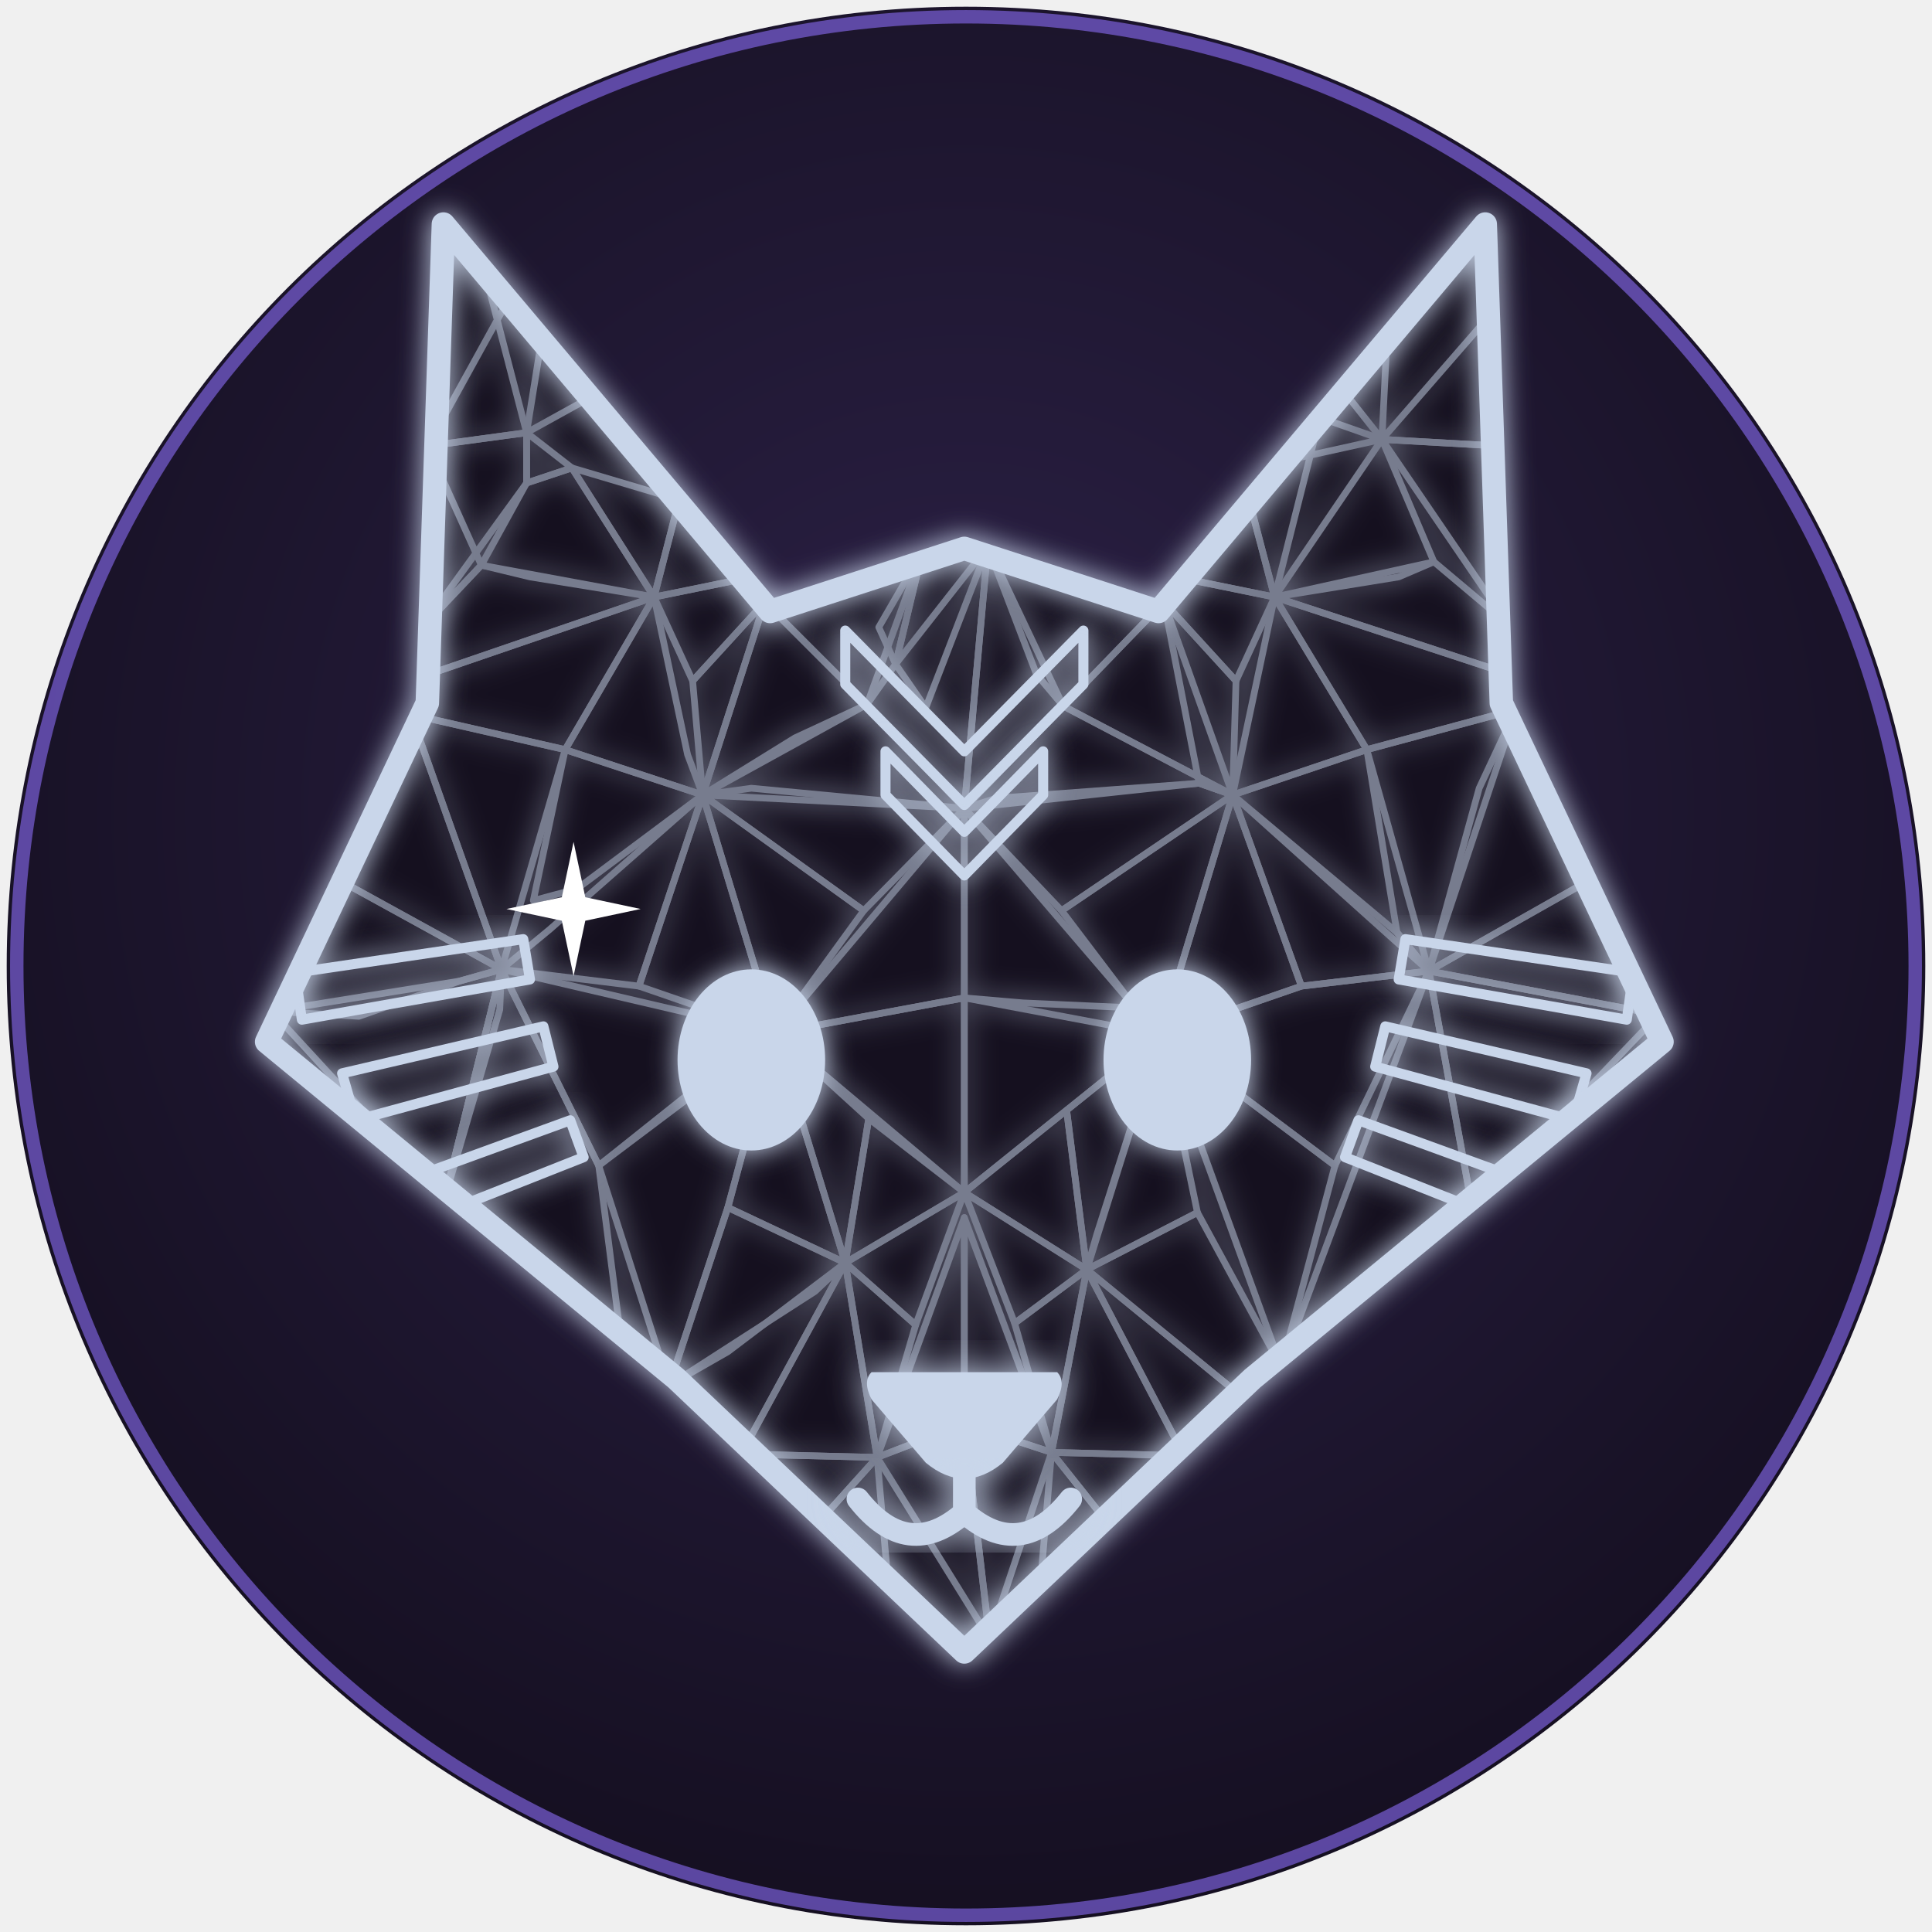
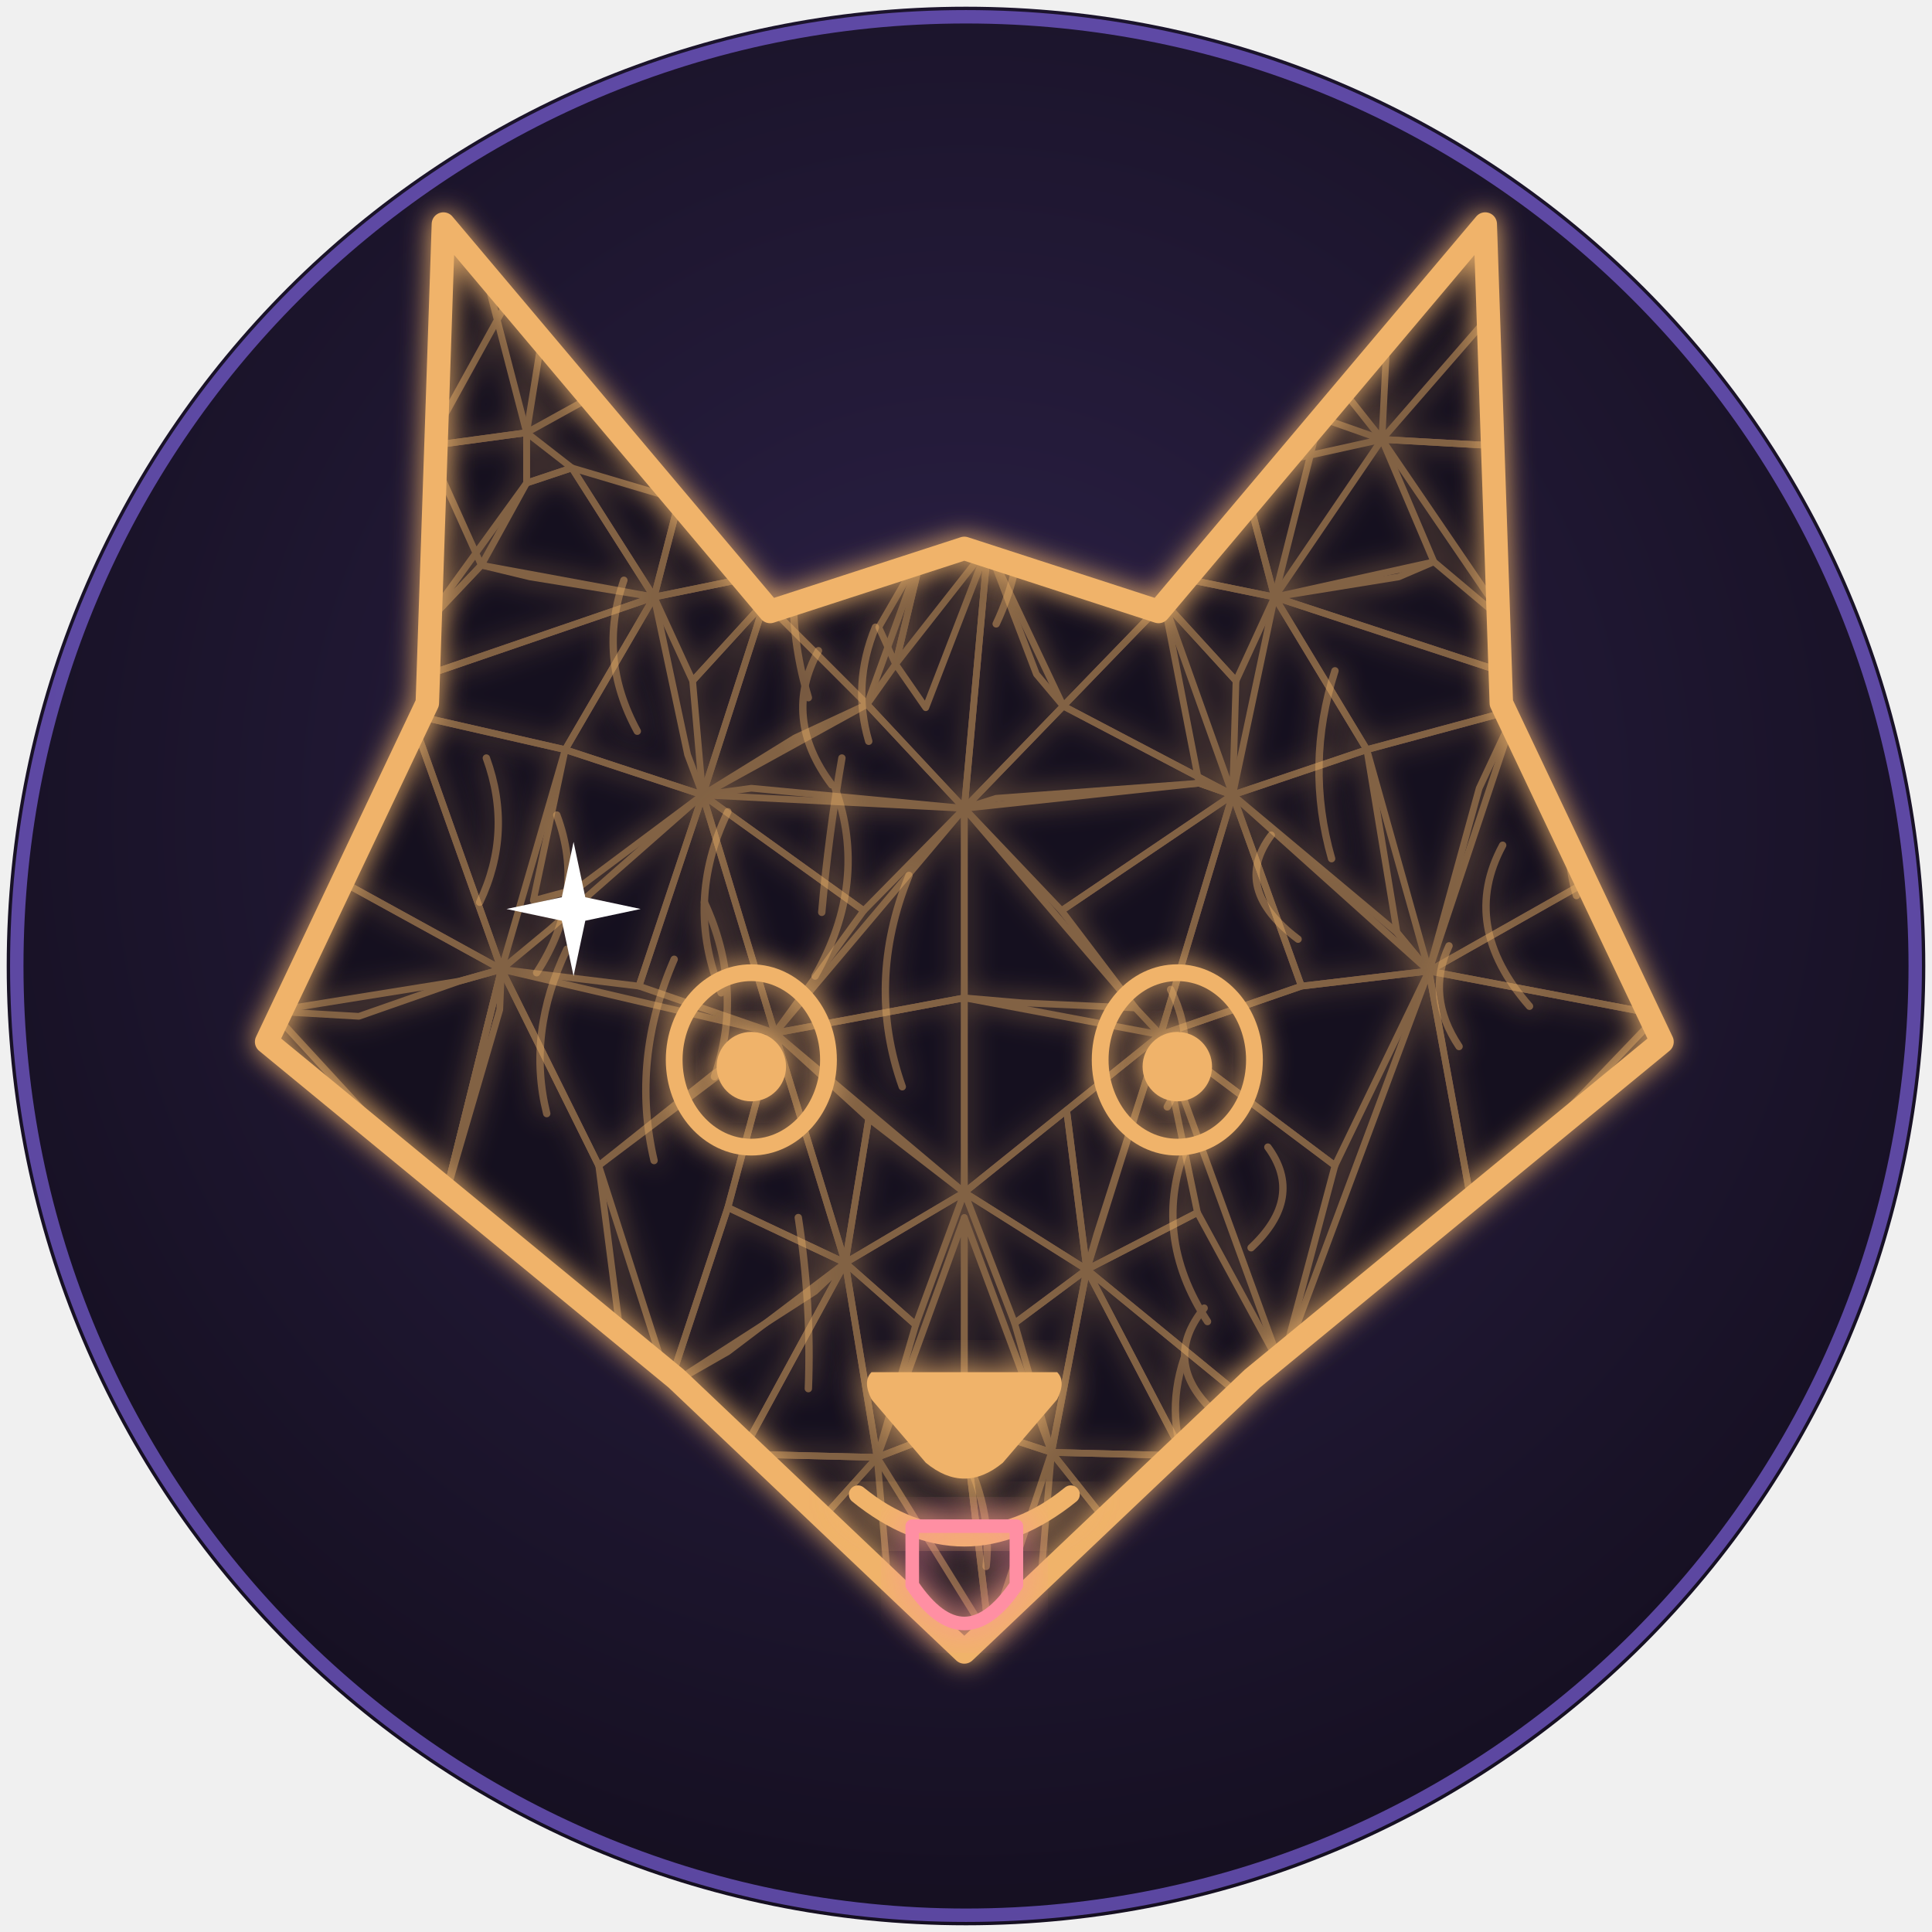
<svg xmlns="http://www.w3.org/2000/svg" viewBox="-38 -28 576 576" role="img" aria-label="Lobinho">
  <defs>
    <clipPath id="c-neon-lobinho">
      <circle cx="250" cy="260" r="286" />
    </clipPath>
    <clipPath id="head">
      <polygon points="94.2,38.8 191.6,154.3 249.5,135.5 307.4,154.3 404.8,38.8 409.6,181.6 457.5,282.6 335.4,383 249.5,464.5 163.6,383 41.5,282.6 89.4,181.6" />
    </clipPath>
    <radialGradient id="bg" cx="50%" cy="42%" r="65%">
      <stop offset="0" stop-color="#2c2147" />
      <stop offset="1" stop-color="#120d1c" />
    </radialGradient>
    <filter id="glow" x="-30%" y="-30%" width="160%" height="160%">
      <feGaussianBlur stdDeviation="4" result="b" />
      <feMerge>
        <feMergeNode in="b" />
        <feMergeNode in="SourceGraphic" />
      </feMerge>
    </filter>
  </defs>
  <g clip-path="url(#c-neon-lobinho)">
    <circle cx="250" cy="260" r="286" fill="url(#bg)" />
    <polygon points="94.2,38.8 191.6,154.3 249.5,135.5 307.4,154.3 404.8,38.8 409.6,181.6 457.5,282.6 335.4,383 249.5,464.5 163.6,383 41.5,282.6 89.4,181.6" fill="#15101f" />
-     <g clip-path="url(#head)" fill="none" stroke="#c9d6ea" stroke-width="2" stroke-linejoin="round" opacity="0.55" filter="url(#glow)">
+     <g clip-path="url(#head)" fill="none" stroke="#f0b36a" stroke-width="2" stroke-linejoin="round" opacity="0.5" filter="url(#glow)">
      <polygon points="111.5,261 193,280 140.5,319.5" />
      <polygon points="308,280.5 350,266 388,261.5 360,319.5" />
      <polygon points="140.5,319.5 175,292 193,280 179,332 161.5,385" />
      <polygon points="308,280.5 360,319.5 344,379.5" />
      <polygon points="94.5,329.5 111.5,261 140.5,319.5 147.5,374 100.5,334.5" />
      <polygon points="43,273.5 69,275 99,264.5 111.5,261 94.5,329.5" />
      <polygon points="388,261.5 456.5,274.5 401,332.5" />
      <polygon points="344,379.5 388,261.5 401,332.5" />
      <polygon points="193,280 249.5,269.5 249.5,327.5" />
      <polygon points="249.5,269.5 308,280.5 280,303 249.5,327.5" />
      <polygon points="193,280 249.5,213 249.5,269.5" />
      <polygon points="249.5,213 300.5,272.5 267,271 249.5,269.5" />
      <polygon points="171.5,209 219.5,243.5 193,280" />
      <polygon points="329.5,209 369.5,195.5 378.5,250 388,261.5" />
      <polygon points="369.5,195.5 414,183.5 388,261.5" />
      <polygon points="84.5,185 130.5,195.5 111.5,261" />
      <polygon points="171.5,209 249.5,213 219.5,243.5" />
      <polygon points="249.5,213 319.5,205.5 329.5,209 278.5,243.5" />
      <polygon points="278.5,243.5 329.5,209 308,280.5 300.5,272.5" />
      <polygon points="152.5,266 171.5,209 193,280" />
      <polygon points="329.5,209 378.5,250 388,261.5 350,266" />
      <polygon points="308,280.5 329.5,209 350,266" />
      <polygon points="121,240.5 130.5,195.5 171.5,209 134,237" />
      <polygon points="61.5,233.5 84.5,185 111.5,261" />
      <polygon points="388,261.5 403,207 414,183.5 437.5,233.5" />
      <polygon points="388,261.5 437.5,233.5 456.5,274.5" />
      <polygon points="43,273.5 61.5,233.5 111.5,261 99,264.5" />
      <polygon points="126,249 171.5,209 152.5,266 111.5,261" />
      <polygon points="342,150 374,103 389.5,139.5" />
      <polygon points="161.5,385 179,332 214,348.5 179,375" />
      <polygon points="329.5,209 342,150 369.5,195.5" />
      <polygon points="87,174 157,150 130.5,195.5 84.5,185" />
      <polygon points="130.5,195.5 157,150 167,197 171.5,209" />
      <polygon points="119,116 132.5,111.5 157,150 105.5,140.5" />
      <polygon points="342,150 379,144 389.5,139.5 411.5,158 412,173" />
      <polygon points="87.5,159.5 105.5,140.5 120,144 157,150 87,174" />
      <polygon points="342,150 412,173 414,183.5 369.5,195.5" />
      <polygon points="286,350.5 319,333.5 344,379.5 333,389" />
      <polygon points="279,182.5 309,151.5 319.5,205.5 329.5,209" />
      <polygon points="171.5,209 220.5,182 249.5,213 186,207" />
      <polygon points="171.5,209 190,151.5 220.5,182 199,192" />
      <polygon points="193,280 214,348.5 179,332" />
      <polygon points="249.5,213 279,182.5 329.5,209 319.5,205.5 259,210" />
      <polygon points="256.5,135 271,173 279,182.5 249.5,213" />
      <polygon points="289,340 308,280.5 319,333.5 286,350.5" />
      <polygon points="223.5,406.5 249.5,396.5 257,460.5" />
      <polygon points="223.5,406.5 249.5,335 249.5,396.5" />
      <polygon points="249.5,335 275.5,405 249.5,396.5" />
      <polygon points="249.5,396.5 275.5,405 257,460.5" />
      <polygon points="183,405.5 214,348.5 223.5,406.5" />
      <polygon points="214,348.5 221,305.5 249.5,327.5" />
      <polygon points="275.5,405 286,350.5 315,406" />
      <polygon points="249.5,327.5 275,307 280,303 286,350.5" />
      <polygon points="161.5,385 205,357 214,348.5 183,405.5 176,398.5" />
      <polygon points="193,280 221,305.5 214,348.5" />
      <polygon points="280,303 308,280.5 286,350.5" />
      <polygon points="286,350.5 333,389 323,398.5 315,406" />
      <polygon points="407.5,64.5 409.5,105 374,103" />
      <polygon points="374,103 409.5,105 410.5,133 411.5,158" />
      <polygon points="256.5,135 309,151.5 279,182.5" />
      <polygon points="229,170 256.5,135 249.5,213 220.5,182" />
      <polygon points="105.5,140.5 89.5,105 119,101 119,116 87.5,159.5" />
      <polygon points="214,348.5 235,367 223.5,406.5" />
      <polygon points="190,151.5 237,136.5 220.5,182" />
      <polygon points="214,348.5 249.5,327.5 235,367" />
      <polygon points="249.5,327.5 286,350.5 264.5,366.5" />
      <polygon points="264.5,366.5 286,350.5 275.5,405" />
      <polygon points="113.5,61.5 106.5,53 119,101 89.5,105" />
      <polygon points="157,150 184,144.5 190,151.5 168.5,175" />
      <polygon points="168.5,175 190,151.5 171.5,209" />
      <polygon points="309,151.5 315,144.5 342,150 330.5,175" />
      <polygon points="309,151.5 330.5,175 329.5,209" />
      <polygon points="229,170 237,136.5 256.5,135 238,183" />
      <polygon points="183,405.5 223.5,406.5 205.5,426.5" />
      <polygon points="205.5,426.5 223.5,406.5 227,446.5" />
      <polygon points="275.5,405 315,406 293,427" />
      <polygon points="272,446.5 275.5,405 293,427" />
      <polygon points="334.5,121.5 355.5,96.5 342,150" />
      <polygon points="132.5,111.5 164.5,121 157,150" />
      <polygon points="164.5,121 184,144.5 157,150" />
      <polygon points="315,144.5 334.5,121.5 342,150" />
      <polygon points="123.5,73 138,90.5 119,101" />
      <polygon points="362.5,88.5 375.5,73 374,103" />
      <polygon points="344.5,109.5 355.5,96.5 374,103" />
      <polygon points="224,159 237,136.5 229,170" />
      <polygon points="94.5,329.5 111.5,261 111,273" />
      <polygon points="119,101 132.5,111.5 119,116" />
    </g>
    <g clip-path="url(#head)">
-       <polygon points="214,160 249.5,196 285,160 285,176 249.5,212 214,176" fill="none" stroke="#c9d6ea" stroke-width="3" stroke-linejoin="round" filter="url(#glow)" />
-       <polygon points="226,196 249.5,220 273,196 273,209 249.5,233 226,209" fill="none" stroke="#c9d6ea" stroke-width="3" stroke-linejoin="round" filter="url(#glow)" />
-       <polygon points="50,262 118,252 120,264 52,276" fill="none" stroke="#c9d6ea" stroke-width="3" stroke-linejoin="round" filter="url(#glow)" />
-       <polygon points="64,292 124,278 127,290 68,306" fill="none" stroke="#c9d6ea" stroke-width="3" stroke-linejoin="round" filter="url(#glow)" />
-       <polygon points="88,322 132,306 136,317 93,334" fill="none" stroke="#c9d6ea" stroke-width="3" stroke-linejoin="round" filter="url(#glow)" />
-       <polygon points="449,262 381,252 379,264 447,276" fill="none" stroke="#c9d6ea" stroke-width="3" stroke-linejoin="round" filter="url(#glow)" />
-       <polygon points="435,292 375,278 372,290 431,306" fill="none" stroke="#c9d6ea" stroke-width="3" stroke-linejoin="round" filter="url(#glow)" />
-       <polygon points="411,322 367,306 363,317 406,334" fill="none" stroke="#c9d6ea" stroke-width="3" stroke-linejoin="round" filter="url(#glow)" />
+       <g fill="none" stroke-linecap="round" stroke="#f0b36a" stroke-width="2.2" opacity="0.45" filter="url(#glow)">
+         <path d="M312 412 q-11 22 6 44" />
+         <path d="M211 207 q10 28 -6 56" />
+         <path d="M179 214 q-13 27 -2 54" />
+         <path d="M410 224 q-13 24 8 48" />
+         <path d="M393 396 q-3 21 -8 41" />
+         <path d="M341 221 q-12 16 8 31" />
+         <path d="M360 373 q-6 30 8 60" />
+         <path d="M315 377 q-6 18 2 35" />
+         <path d="M266 124 q1 17 -7 34" />
+         <path d="M206 166 q-11 20 4 40" />
+         <path d="M58 196 q1 28 -8 56" />
+         <path d="M449 294 q11 35 4 70" />
+         <path d="M76 160 q-14 18 -8 35" />
+         <path d="M394 254 q-7 15 3 30" />
+         <path d="M321 362 q-13 16 3 31" />
+         <path d="M301 413 q-6 28 2 56" />
+         <path d="M128 215 q9 24 -6 47" />
+         <path d="M233 233 q-13 32 -2 63" />
+         <path d="M52 302 q-5 33 -7 66" />
+         <path d="M173 410 q4 30 0 59" />
+         <path d="M45 411 q7 33 2 65" />
+         <path d="M40 347 q4 22 4 44" />
+         <path d="M364 414 q14 17 0 33" />
+         <path d="M451 413 q9 31 4 62" />
+         <path d="M174 409 q13 23 6 46" />
+         <path d="M340 314 q11 15 -5 30" />
+         <path d="M304 432 q-10 35 8 70" />
+         <path d="M311 267 q9 18 -1 35" />
+         <path d="M71 430 q3 26 -2 52" />
+         <path d="M223 159 q-7 17 -2 34" />
+         <path d="M360 172 q-9 28 -1 56" />
+         <path d="M203 119 q-9 31 0 61" />
+         <path d="M417 377 q0 28 2 56" />
+         <path d="M316 313 q-11 27 6 53" />
+         <path d="M213 198 q-4 23 -6 46" />
+         <path d="M200 335 q4 26 3 51" />
+         <path d="M129 435 q-12 30 3 60" />
+         <path d="M54 329 q11 18 2 35" />
+         <path d="M63 174 q4 16 2 32" />
+         <path d="M163 258 q-13 30 -6 60" />
+         <path d="M172 241 q12 26 3 52" />
+         <path d="M107 198 q8 22 -2 43" />
+         <path d="M148 145 q-8 23 4 45" />
+         <path d="M439 191 q-14 24 -7 48" />
+         <path d="M248 403 q10 18 8 36" />
+         <path d="M131 255 q-12 25 -6 49" />
+       </g>
    </g>
-     <polygon points="94.2,38.8 191.6,154.3 249.5,135.5 307.4,154.3 404.8,38.8 409.6,181.6 457.5,282.6 335.4,383 249.5,464.5 163.6,383 41.5,282.6 89.4,181.6" fill="none" stroke="#c9d6ea" stroke-width="7" stroke-linejoin="round" filter="url(#glow)" />
+     <polygon points="94.2,38.8 191.6,154.3 249.5,135.5 307.4,154.3 404.8,38.8 409.6,181.6 457.5,282.6 335.4,383 249.5,464.5 163.6,383 41.5,282.6 89.4,181.6" fill="none" stroke="#f0b36a" stroke-width="7" stroke-linejoin="round" filter="url(#glow)" />
    <path d="M133 223 L136.5 239.5 L153 243 L136.5 246.5 L133 263 L129.5 246.5 L113 243 L129.5 239.5 Z" fill="#ffffff" />
-     <ellipse cx="186" cy="288" rx="22" ry="27" fill="#c9d6ea" filter="url(#glow)" />
-     <ellipse cx="313" cy="288" rx="22" ry="27" fill="#c9d6ea" filter="url(#glow)" />
+     <ellipse cx="186" cy="288" rx="23" ry="26" fill="none" stroke="#f0b36a" stroke-width="5" filter="url(#glow)" />
+     <circle cx="186" cy="290" r="10.35" fill="#f0b36a" filter="url(#glow)" />
+     <ellipse cx="313" cy="288" rx="23" ry="26" fill="none" stroke="#f0b36a" stroke-width="5" filter="url(#glow)" />
+     <circle cx="313" cy="290" r="10.35" fill="#f0b36a" filter="url(#glow)" />
    <g transform="translate(249.5 400) scale(1.35) translate(-249.5 -400)">
-       <path d="M229 386 L270 386 Q272 388 270 392 L258 406 Q249.5 413 241 406 L229 392 Q227 388 229 386 Z" fill="#c9d6ea" filter="url(#glow)" />
-       <path d="M249.5 409 L249.5 417 M226 414 Q237 428 249.5 417 Q262 428 273 414" fill="none" stroke="#c9d6ea" stroke-width="5" stroke-linecap="round" stroke-linejoin="round" filter="url(#glow)" />
+       <path d="M229 386 L270 386 Q272 388 270 392 L258 406 Q249.5 413 241 406 L229 392 Q227 388 229 386 Z" fill="#f0b36a" filter="url(#glow)" />
+       <path d="M226 413 Q249.5 432 273 413 Q262 422 249.5 422 Q237 422 226 413 Z" fill="none" stroke="#f0b36a" stroke-width="4" stroke-linejoin="round" filter="url(#glow)" />
+       <path d="M238 420 L261 420 L261 433 Q249.5 450 238 433 Z" fill="none" stroke="#ff8fa3" stroke-width="3" stroke-linejoin="round" filter="url(#glow)" />
    </g>
    <circle cx="250" cy="260" r="283" fill="none" stroke="#8b6cf5" stroke-width="4" opacity="0.6" />
  </g>
</svg>
